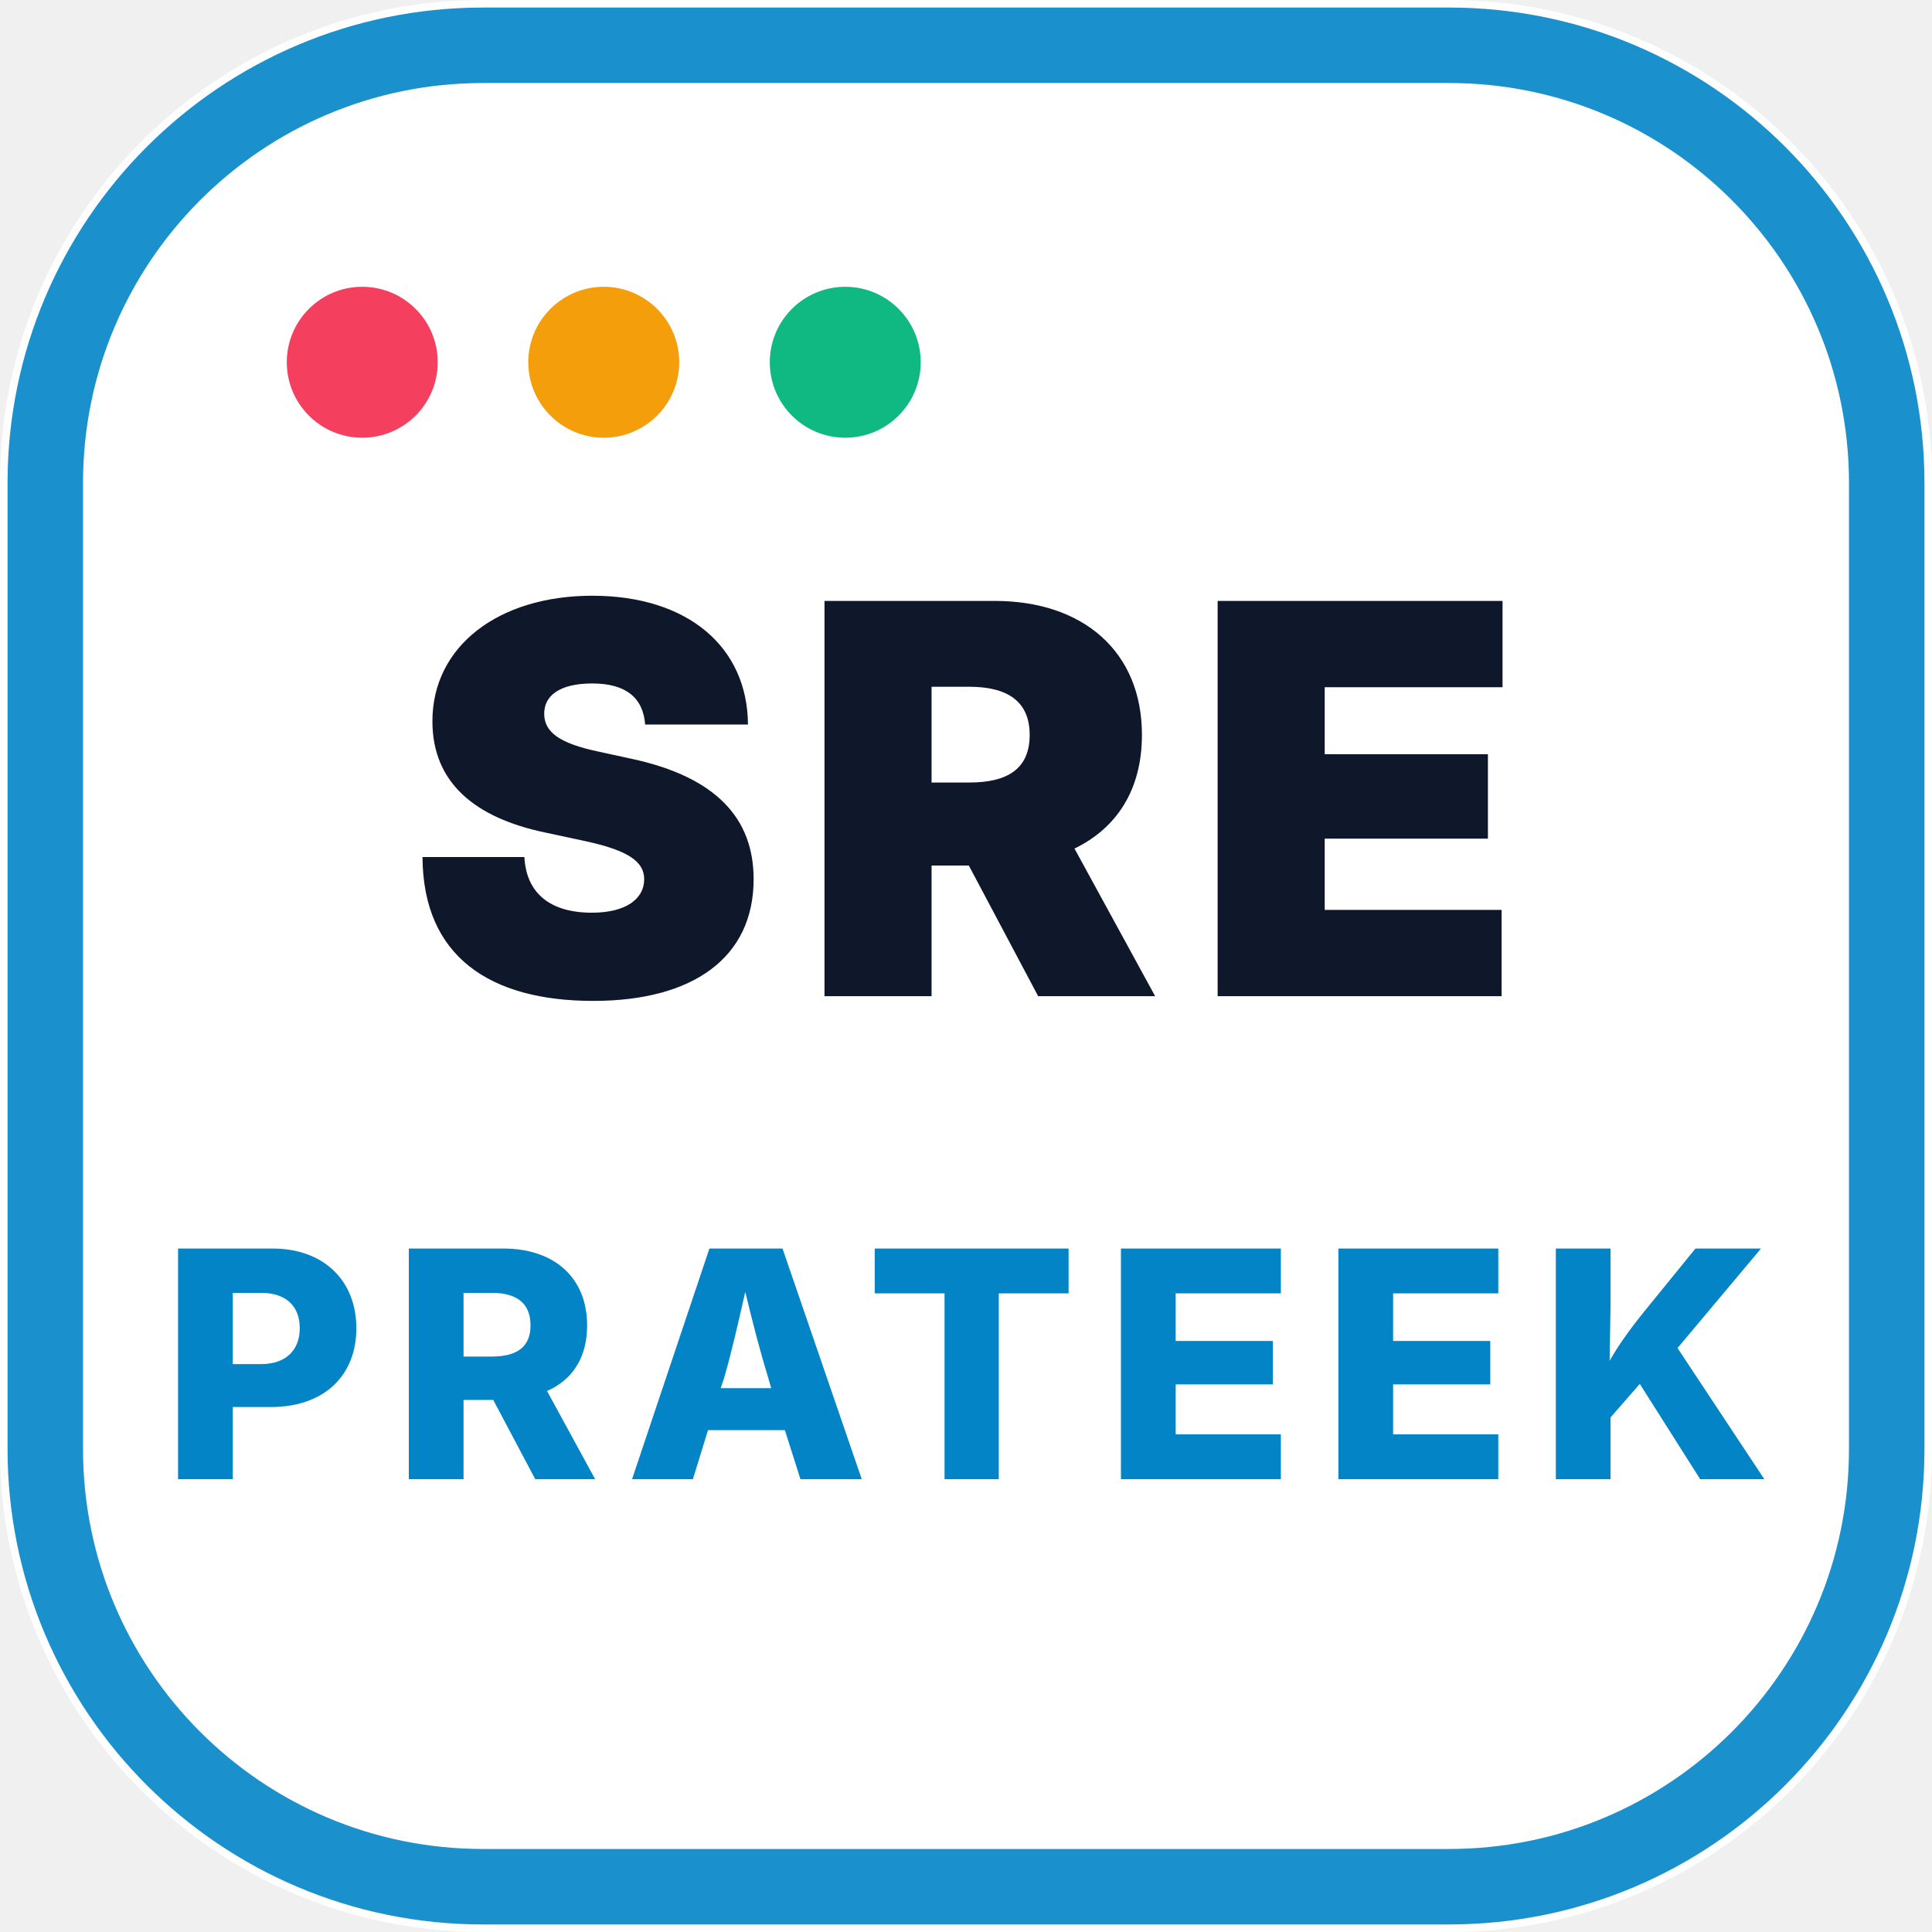
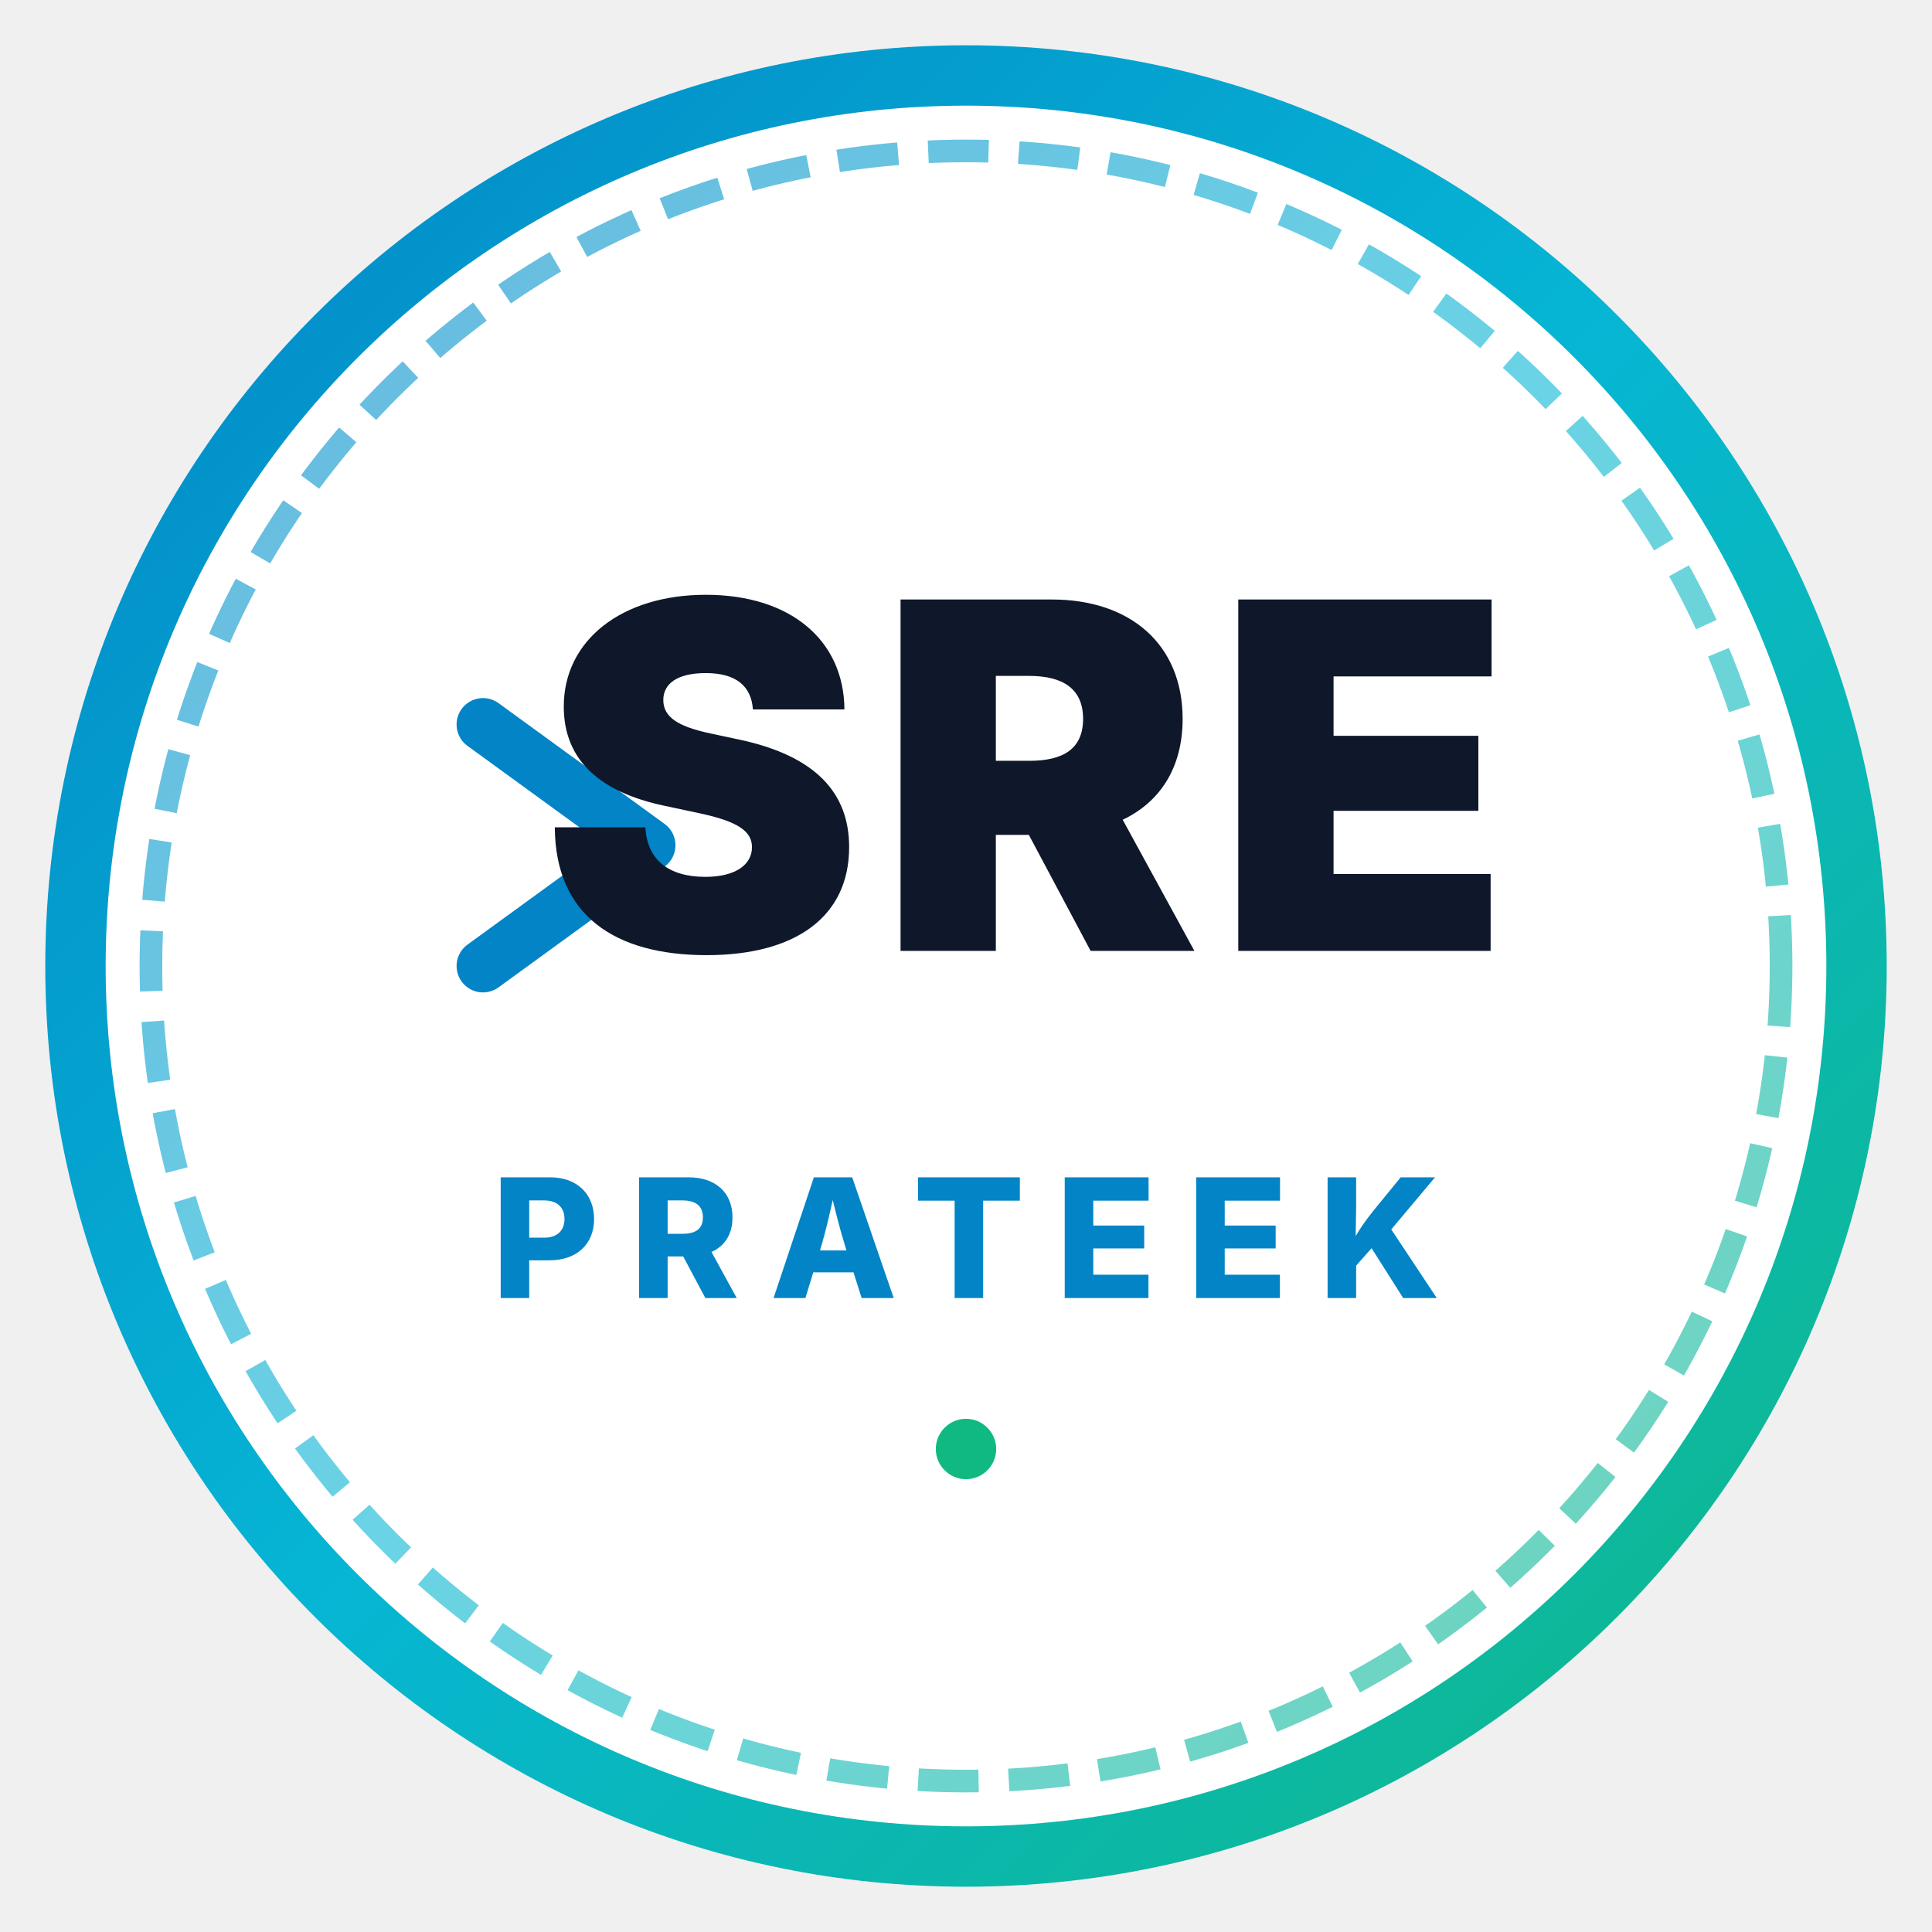
- <svg xmlns="http://www.w3.org/2000/svg" width="64" height="64" viewBox="0 0 64 64" fill="none">
-   <rect width="64" height="64" rx="16" fill="#FFFFFF" />
-   <rect x="1.5" y="1.5" width="61" height="61" rx="14.5" stroke="#0284C7" stroke-width="2.5" stroke-opacity="0.9" />
-   <circle cx="12" cy="12" r="2.5" fill="#F43F5E" />
-   <circle cx="20" cy="12" r="2.5" fill="#F59E0B" />
-   <circle cx="28" cy="12" r="2.5" fill="#10B981" />
-   <text x="32" y="33" font-family="'Space Grotesk', 'Inter', system-ui, sans-serif" font-weight="900" font-size="18" fill="#0F172A" text-anchor="middle" letter-spacing="1">SRE</text>
-   <text x="32" y="49" font-family="'Space Grotesk', 'Inter', system-ui, sans-serif" font-weight="800" font-size="10.5" fill="#0284C7" text-anchor="middle" letter-spacing="0.8">PRATEEK</text>
+ <svg xmlns="http://www.w3.org/2000/svg" viewBox="0 0 256 256" width="100%" height="100%">
+   <defs>
+     <linearGradient id="circleGrad" x1="0%" y1="0%" x2="100%" y2="100%">
+       <stop offset="0%" stop-color="#0284C7" />
+       <stop offset="50%" stop-color="#06B6D4" />
+       <stop offset="100%" stop-color="#10B981" />
+     </linearGradient>
+     <filter id="shadow" x="-10%" y="-10%" width="120%" height="120%">
+       <feDropShadow dx="0" dy="4" stdDeviation="6" flood-color="#0284C7" flood-opacity="0.25" />
+     </filter>
+   </defs>
+   <circle cx="128" cy="128" r="122" fill="url(#circleGrad)" />
+   <circle cx="128" cy="128" r="114" fill="#FFFFFF" />
+   <circle cx="128" cy="128" r="108" fill="none" stroke="url(#circleGrad)" stroke-width="3" stroke-dasharray="8 4" opacity="0.6" />
+   <path d="M 64 96 L 86 112 L 64 128" fill="none" stroke="#0284C7" stroke-width="7" stroke-linecap="round" stroke-linejoin="round" />
+   <text x="136" y="126" font-family="system-ui, -apple-system, sans-serif" font-weight="900" font-size="64" fill="#0F172A" text-anchor="middle" letter-spacing="2">SRE</text>
+   <text x="128" y="172" font-family="system-ui, -apple-system, sans-serif" font-weight="800" font-size="22" fill="#0284C7" text-anchor="middle" letter-spacing="4">PRATEEK</text>
+   <circle cx="128" cy="192" r="4" fill="#10B981" />
</svg>
